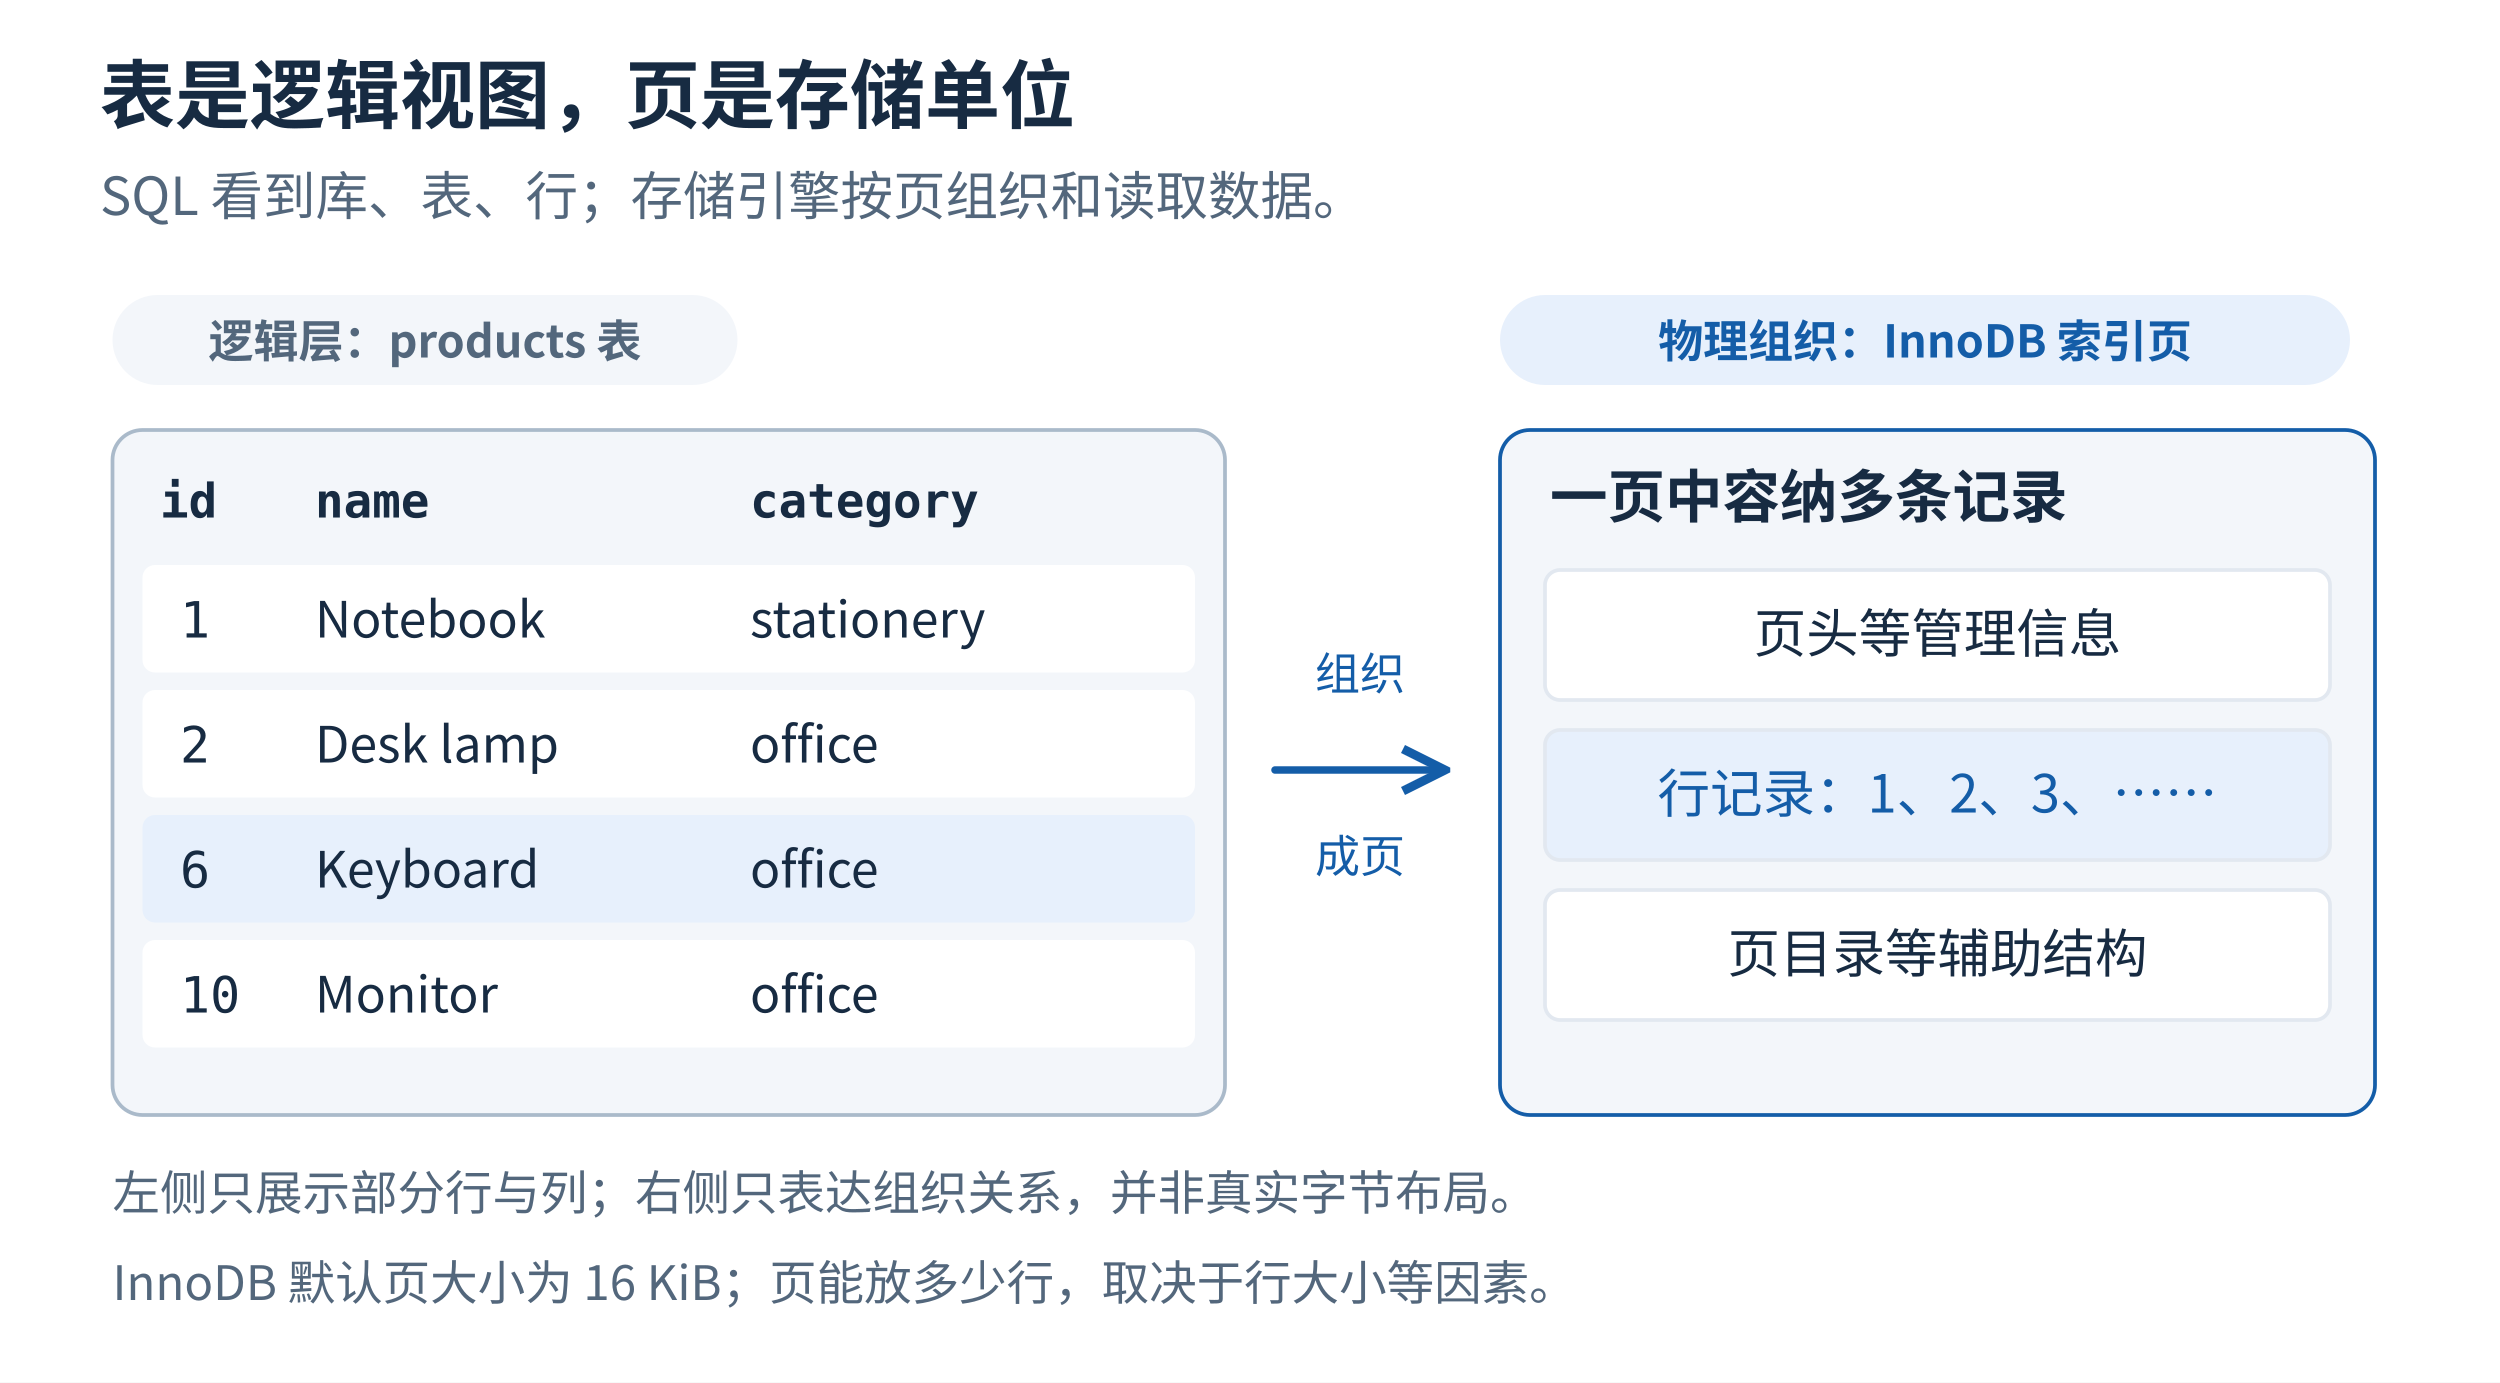
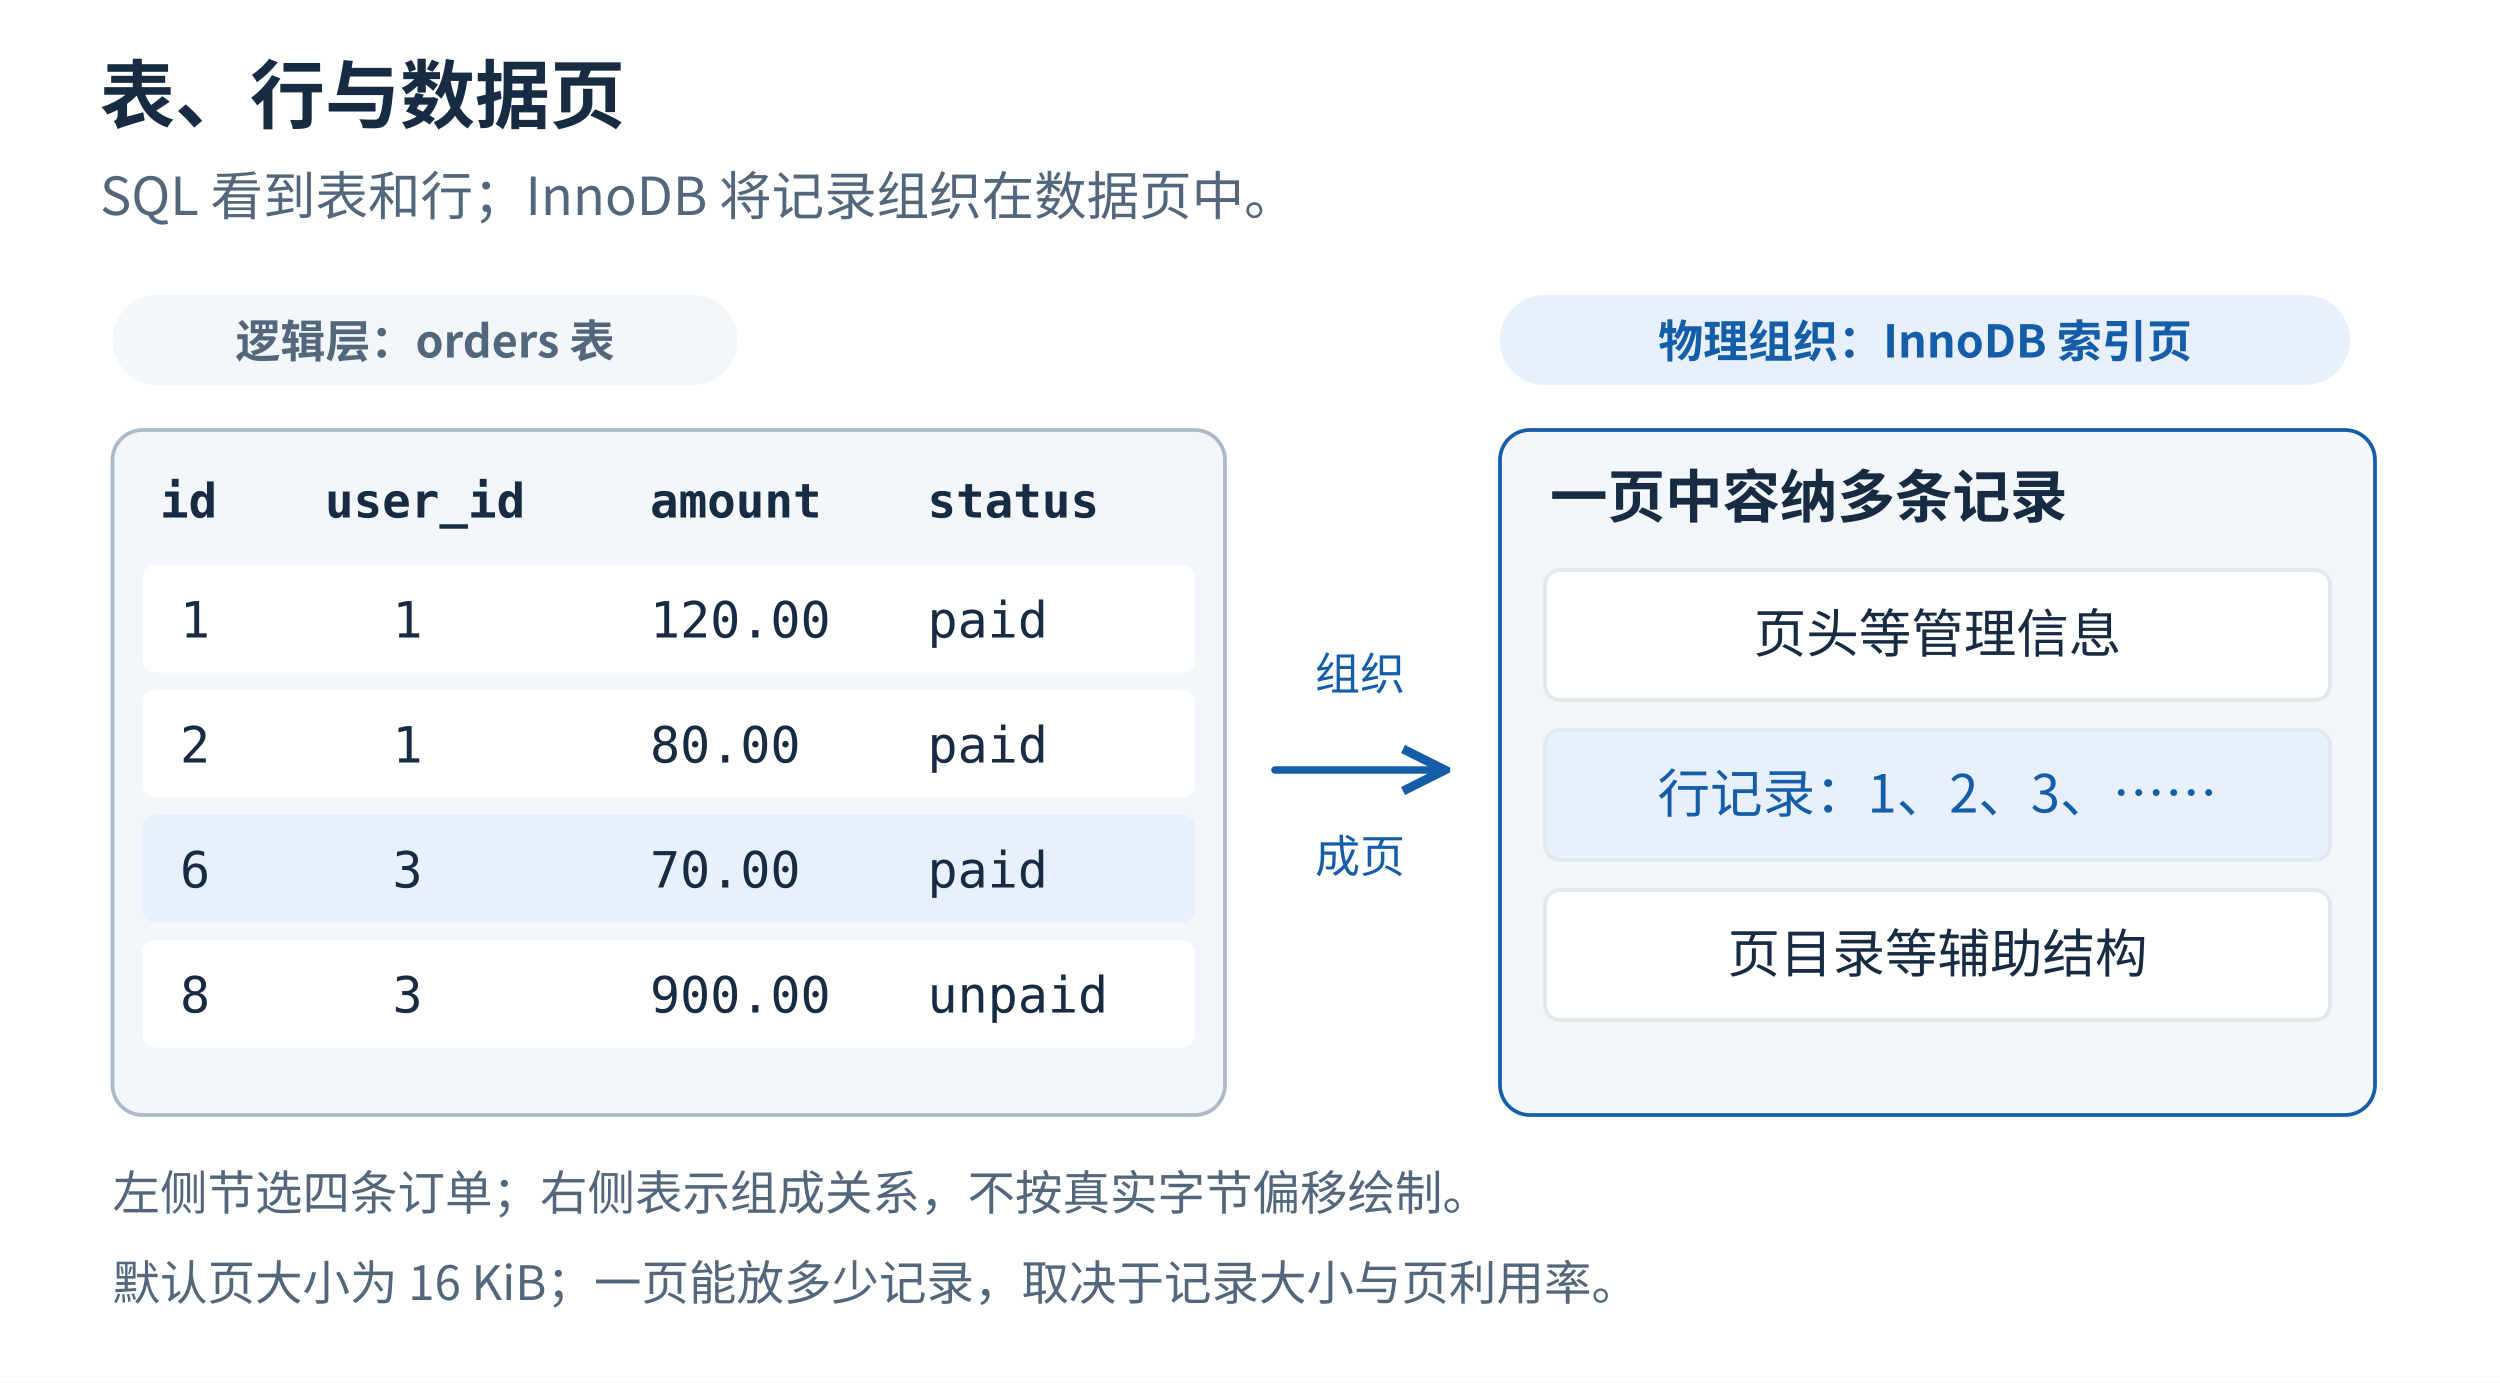
<svg xmlns="http://www.w3.org/2000/svg" width="1000" height="553" viewBox="0 0 1000 553" role="img" aria-labelledby="title desc">
  <defs>
-     <marker id="arrow-gray" viewBox="0 0 10 10" refX="9" refY="5" markerWidth="7" markerHeight="7" orient="auto-start-reverse">
+     <marker id="arrow-line" viewBox="0 0 10 10" refX="9" refY="5" markerWidth="7" markerHeight="7" orient="auto-start-reverse">
      <path d="M 1 1 L 9 5 L 1 9" fill="none" stroke="#AABACA" stroke-width="1.7" />
    </marker>
    <marker id="arrow-blue" viewBox="0 0 10 10" refX="9" refY="5" markerWidth="7" markerHeight="7" orient="auto-start-reverse">
      <path d="M 1 1 L 9 5 L 1 9" fill="none" stroke="#145DA8" stroke-width="1.7" />
    </marker>
    <marker id="arrow-amber" viewBox="0 0 10 10" refX="9" refY="5" markerWidth="7" markerHeight="7" orient="auto-start-reverse">
      <path d="M 1 1 L 9 5 L 1 9" fill="none" stroke="#936000" stroke-width="1.7" />
    </marker>
+     <marker id="arrow-red" viewBox="0 0 10 10" refX="9" refY="5" markerWidth="7" markerHeight="7" orient="auto-start-reverse">
+       <path d="M 1 1 L 9 5 L 1 9" fill="none" stroke="#B13F28" stroke-width="1.7" />
+     </marker>
+     <marker id="arrow-black" viewBox="0 0 10 10" refX="9" refY="5" markerWidth="7" markerHeight="7" orient="auto-start-reverse">
+       <path d="M 1 1 L 9 5 L 1 9" fill="none" stroke="#303C45" stroke-width="1.7" />
+     </marker>
  </defs>
  <rect x="0" y="0" width="1000" height="553" rx="0" fill="#FFFFFF" stroke="none" stroke-width="1.5" />
-   <text x="40" y="49" fill="#172B42" font-size="30" font-weight="700" text-anchor="start" font-family="PingFang SC, Microsoft YaHei, Noto Sans CJK SC, sans-serif">表是逻辑视图，页是存储单位</text>
-   <text x="40" y="86" fill="#53677C" font-size="21" font-weight="400" text-anchor="start" font-family="PingFang SC, Microsoft YaHei, Noto Sans CJK SC, sans-serif">SQL 看到库、表、行；存储引擎按页组织和读取数据。</text>
+   <text x="40" y="49" fill="#172B42" font-size="30" font-weight="700" text-anchor="start" font-family="PingFang SC, Microsoft YaHei, Noto Sans CJK SC, sans-serif">表、行与数据页</text>
+   <text x="40" y="86" fill="#53677C" font-size="21" font-weight="400" text-anchor="start" font-family="PingFang SC, Microsoft YaHei, Noto Sans CJK SC, sans-serif">SQL 看到表和行；InnoDB 将记录组织在数据页中。</text>
  <rect x="45" y="118" width="250" height="36" rx="18" fill="#F3F6FA" stroke="none" stroke-width="1.5" />
-   <text x="170" y="143" fill="#53677C" font-size="18" font-weight="600" text-anchor="middle" font-family="PingFang SC, Microsoft YaHei, Noto Sans CJK SC, sans-serif">逻辑层：products 表</text>
+   <text x="170" y="143" fill="#53677C" font-size="18" font-weight="600" text-anchor="middle" font-family="PingFang SC, Microsoft YaHei, Noto Sans CJK SC, sans-serif">逻辑层：orders 表</text>
  <rect x="600" y="118" width="340" height="36" rx="18" fill="#E7F0FC" stroke="none" stroke-width="1.5" />
  <text x="770" y="143" fill="#145DA8" font-size="18" font-weight="600" text-anchor="middle" font-family="PingFang SC, Microsoft YaHei, Noto Sans CJK SC, sans-serif">物理组织：InnoDB 索引页</text>
  <rect x="45" y="172" width="445" height="274" rx="12" fill="#F3F6FA" stroke="#AABACA" stroke-width="1.5" />
  <text x="64" y="207" fill="#172B42" font-size="19" font-weight="600" text-anchor="start" font-family="ui-monospace, SFMono-Regular, Consolas, monospace">id</text>
-   <text x="126" y="207" fill="#172B42" font-size="19" font-weight="600" text-anchor="start" font-family="ui-monospace, SFMono-Regular, Consolas, monospace">name</text>
-   <text x="300" y="207" fill="#172B42" font-size="19" font-weight="600" text-anchor="start" font-family="ui-monospace, SFMono-Regular, Consolas, monospace">category</text>
+   <text x="130" y="207" fill="#172B42" font-size="19" font-weight="600" text-anchor="start" font-family="ui-monospace, SFMono-Regular, Consolas, monospace">user_id</text>
+   <text x="260" y="207" fill="#172B42" font-size="19" font-weight="600" text-anchor="start" font-family="ui-monospace, SFMono-Regular, Consolas, monospace">amount</text>
+   <text x="371" y="207" fill="#172B42" font-size="19" font-weight="600" text-anchor="start" font-family="ui-monospace, SFMono-Regular, Consolas, monospace">status</text>
  <rect x="600" y="172" width="350" height="274" rx="12" fill="#F3F6FA" stroke="#145DA8" stroke-width="1.5" />
  <text x="620" y="207" fill="#172B42" font-size="23" font-weight="600" text-anchor="start" font-family="PingFang SC, Microsoft YaHei, Noto Sans CJK SC, sans-serif">一页中容纳多条记录</text>
  <polyline points="510,308 578,308" fill="none" stroke="#145DA8" stroke-width="3" stroke-linecap="round" stroke-linejoin="round" marker-end="url(#arrow-blue)" />
  <text x="544" y="276" fill="#145DA8" font-size="18" font-weight="400" text-anchor="middle" font-family="PingFang SC, Microsoft YaHei, Noto Sans CJK SC, sans-serif">组织</text>
  <text x="544" y="349" fill="#145DA8" font-size="18" font-weight="400" text-anchor="middle" font-family="PingFang SC, Microsoft YaHei, Noto Sans CJK SC, sans-serif">成页</text>
  <rect x="57" y="226" width="421" height="43" rx="5" fill="#FFFFFF" stroke="none" stroke-width="1.5" />
  <text x="72" y="255" fill="#172B42" font-size="20" font-weight="400" text-anchor="start" font-family="ui-monospace, SFMono-Regular, Consolas, monospace">1</text>
-   <text x="126" y="255" fill="#172B42" font-size="20" font-weight="400" text-anchor="start" font-family="PingFang SC, Microsoft YaHei, Noto Sans CJK SC, sans-serif">Notebook</text>
-   <text x="300" y="255" fill="#172B42" font-size="20" font-weight="400" text-anchor="start" font-family="PingFang SC, Microsoft YaHei, Noto Sans CJK SC, sans-serif">stationery</text>
+   <text x="157" y="255" fill="#172B42" font-size="20" font-weight="400" text-anchor="start" font-family="ui-monospace, SFMono-Regular, Consolas, monospace">1</text>
+   <text x="260" y="255" fill="#172B42" font-size="20" font-weight="400" text-anchor="start" font-family="ui-monospace, SFMono-Regular, Consolas, monospace">120.00</text>
+   <text x="371" y="255" fill="#172B42" font-size="20" font-weight="400" text-anchor="start" font-family="ui-monospace, SFMono-Regular, Consolas, monospace">paid</text>
  <rect x="57" y="276" width="421" height="43" rx="5" fill="#FFFFFF" stroke="none" stroke-width="1.5" />
  <text x="72" y="305" fill="#172B42" font-size="20" font-weight="400" text-anchor="start" font-family="ui-monospace, SFMono-Regular, Consolas, monospace">2</text>
-   <text x="126" y="305" fill="#172B42" font-size="20" font-weight="400" text-anchor="start" font-family="PingFang SC, Microsoft YaHei, Noto Sans CJK SC, sans-serif">Desk lamp</text>
-   <text x="300" y="305" fill="#172B42" font-size="20" font-weight="400" text-anchor="start" font-family="PingFang SC, Microsoft YaHei, Noto Sans CJK SC, sans-serif">office</text>
+   <text x="157" y="305" fill="#172B42" font-size="20" font-weight="400" text-anchor="start" font-family="ui-monospace, SFMono-Regular, Consolas, monospace">1</text>
+   <text x="260" y="305" fill="#172B42" font-size="20" font-weight="400" text-anchor="start" font-family="ui-monospace, SFMono-Regular, Consolas, monospace">80.00</text>
+   <text x="371" y="305" fill="#172B42" font-size="20" font-weight="400" text-anchor="start" font-family="ui-monospace, SFMono-Regular, Consolas, monospace">paid</text>
  <rect x="57" y="326" width="421" height="43" rx="5" fill="#E7F0FC" stroke="none" stroke-width="1.5" />
  <text x="72" y="355" fill="#172B42" font-size="20" font-weight="400" text-anchor="start" font-family="ui-monospace, SFMono-Regular, Consolas, monospace">6</text>
-   <text x="126" y="355" fill="#172B42" font-size="20" font-weight="400" text-anchor="start" font-family="PingFang SC, Microsoft YaHei, Noto Sans CJK SC, sans-serif">Keyboard</text>
-   <text x="300" y="355" fill="#172B42" font-size="20" font-weight="400" text-anchor="start" font-family="PingFang SC, Microsoft YaHei, Noto Sans CJK SC, sans-serif">office</text>
+   <text x="157" y="355" fill="#172B42" font-size="20" font-weight="400" text-anchor="start" font-family="ui-monospace, SFMono-Regular, Consolas, monospace">3</text>
+   <text x="260" y="355" fill="#172B42" font-size="20" font-weight="400" text-anchor="start" font-family="ui-monospace, SFMono-Regular, Consolas, monospace">70.00</text>
+   <text x="371" y="355" fill="#172B42" font-size="20" font-weight="400" text-anchor="start" font-family="ui-monospace, SFMono-Regular, Consolas, monospace">paid</text>
  <rect x="57" y="376" width="421" height="43" rx="5" fill="#FFFFFF" stroke="none" stroke-width="1.5" />
-   <text x="72" y="405" fill="#172B42" font-size="20" font-weight="400" text-anchor="start" font-family="ui-monospace, SFMono-Regular, Consolas, monospace">10</text>
-   <text x="126" y="405" fill="#172B42" font-size="20" font-weight="400" text-anchor="start" font-family="PingFang SC, Microsoft YaHei, Noto Sans CJK SC, sans-serif">Monitor</text>
-   <text x="300" y="405" fill="#172B42" font-size="20" font-weight="400" text-anchor="start" font-family="PingFang SC, Microsoft YaHei, Noto Sans CJK SC, sans-serif">office</text>
+   <text x="72" y="405" fill="#172B42" font-size="20" font-weight="400" text-anchor="start" font-family="ui-monospace, SFMono-Regular, Consolas, monospace">8</text>
+   <text x="157" y="405" fill="#172B42" font-size="20" font-weight="400" text-anchor="start" font-family="ui-monospace, SFMono-Regular, Consolas, monospace">3</text>
+   <text x="260" y="405" fill="#172B42" font-size="20" font-weight="400" text-anchor="start" font-family="ui-monospace, SFMono-Regular, Consolas, monospace">900.00</text>
+   <text x="371" y="405" fill="#172B42" font-size="20" font-weight="400" text-anchor="start" font-family="ui-monospace, SFMono-Regular, Consolas, monospace">unpaid</text>
  <rect x="618" y="228" width="314" height="52" rx="6" fill="#FFFFFF" stroke="#E2E8F0" stroke-width="1.5" />
  <text x="775" y="261" fill="#172B42" font-size="21" font-weight="400" text-anchor="middle" font-family="PingFang SC, Microsoft YaHei, Noto Sans CJK SC, sans-serif">页头等管理信息</text>
  <rect x="618" y="292" width="314" height="52" rx="6" fill="#E7F0FC" stroke="#E2E8F0" stroke-width="1.5" />
  <text x="775" y="325" fill="#145DA8" font-size="21" font-weight="400" text-anchor="middle" font-family="PingFang SC, Microsoft YaHei, Noto Sans CJK SC, sans-serif">行记录：1、2、3、……</text>
  <rect x="618" y="356" width="314" height="52" rx="6" fill="#FFFFFF" stroke="#E2E8F0" stroke-width="1.5" />
  <text x="775" y="389" fill="#172B42" font-size="21" font-weight="400" text-anchor="middle" font-family="PingFang SC, Microsoft YaHei, Noto Sans CJK SC, sans-serif">页目录等辅助结构</text>
-   <text x="45" y="484" fill="#53677C" font-size="19" font-weight="400" text-anchor="start" font-family="PingFang SC, Microsoft YaHei, Noto Sans CJK SC, sans-serif">左侧只展示部分行与列；右侧只表达组织关系，并非真实字节布局。</text>
-   <text x="45" y="520" fill="#53677C" font-size="19" font-weight="400" text-anchor="start" font-family="PingFang SC, Microsoft YaHei, Noto Sans CJK SC, sans-serif">InnoDB 默认页大小为 16 KiB；页能放多少行，取决于行大小等因素。</text>
+   <text x="45" y="484" fill="#53677C" font-size="19" font-weight="400" text-anchor="start" font-family="PingFang SC, Microsoft YaHei, Noto Sans CJK SC, sans-serif">左侧节选四条订单；右侧表示组成关系，不按真实字节偏移绘制。</text>
+   <text x="45" y="520" fill="#53677C" font-size="19" font-weight="400" text-anchor="start" font-family="PingFang SC, Microsoft YaHei, Noto Sans CJK SC, sans-serif">默认页大小为 16 KiB；一页能放多少记录，取决于记录大小与页利用率。</text>
</svg>
